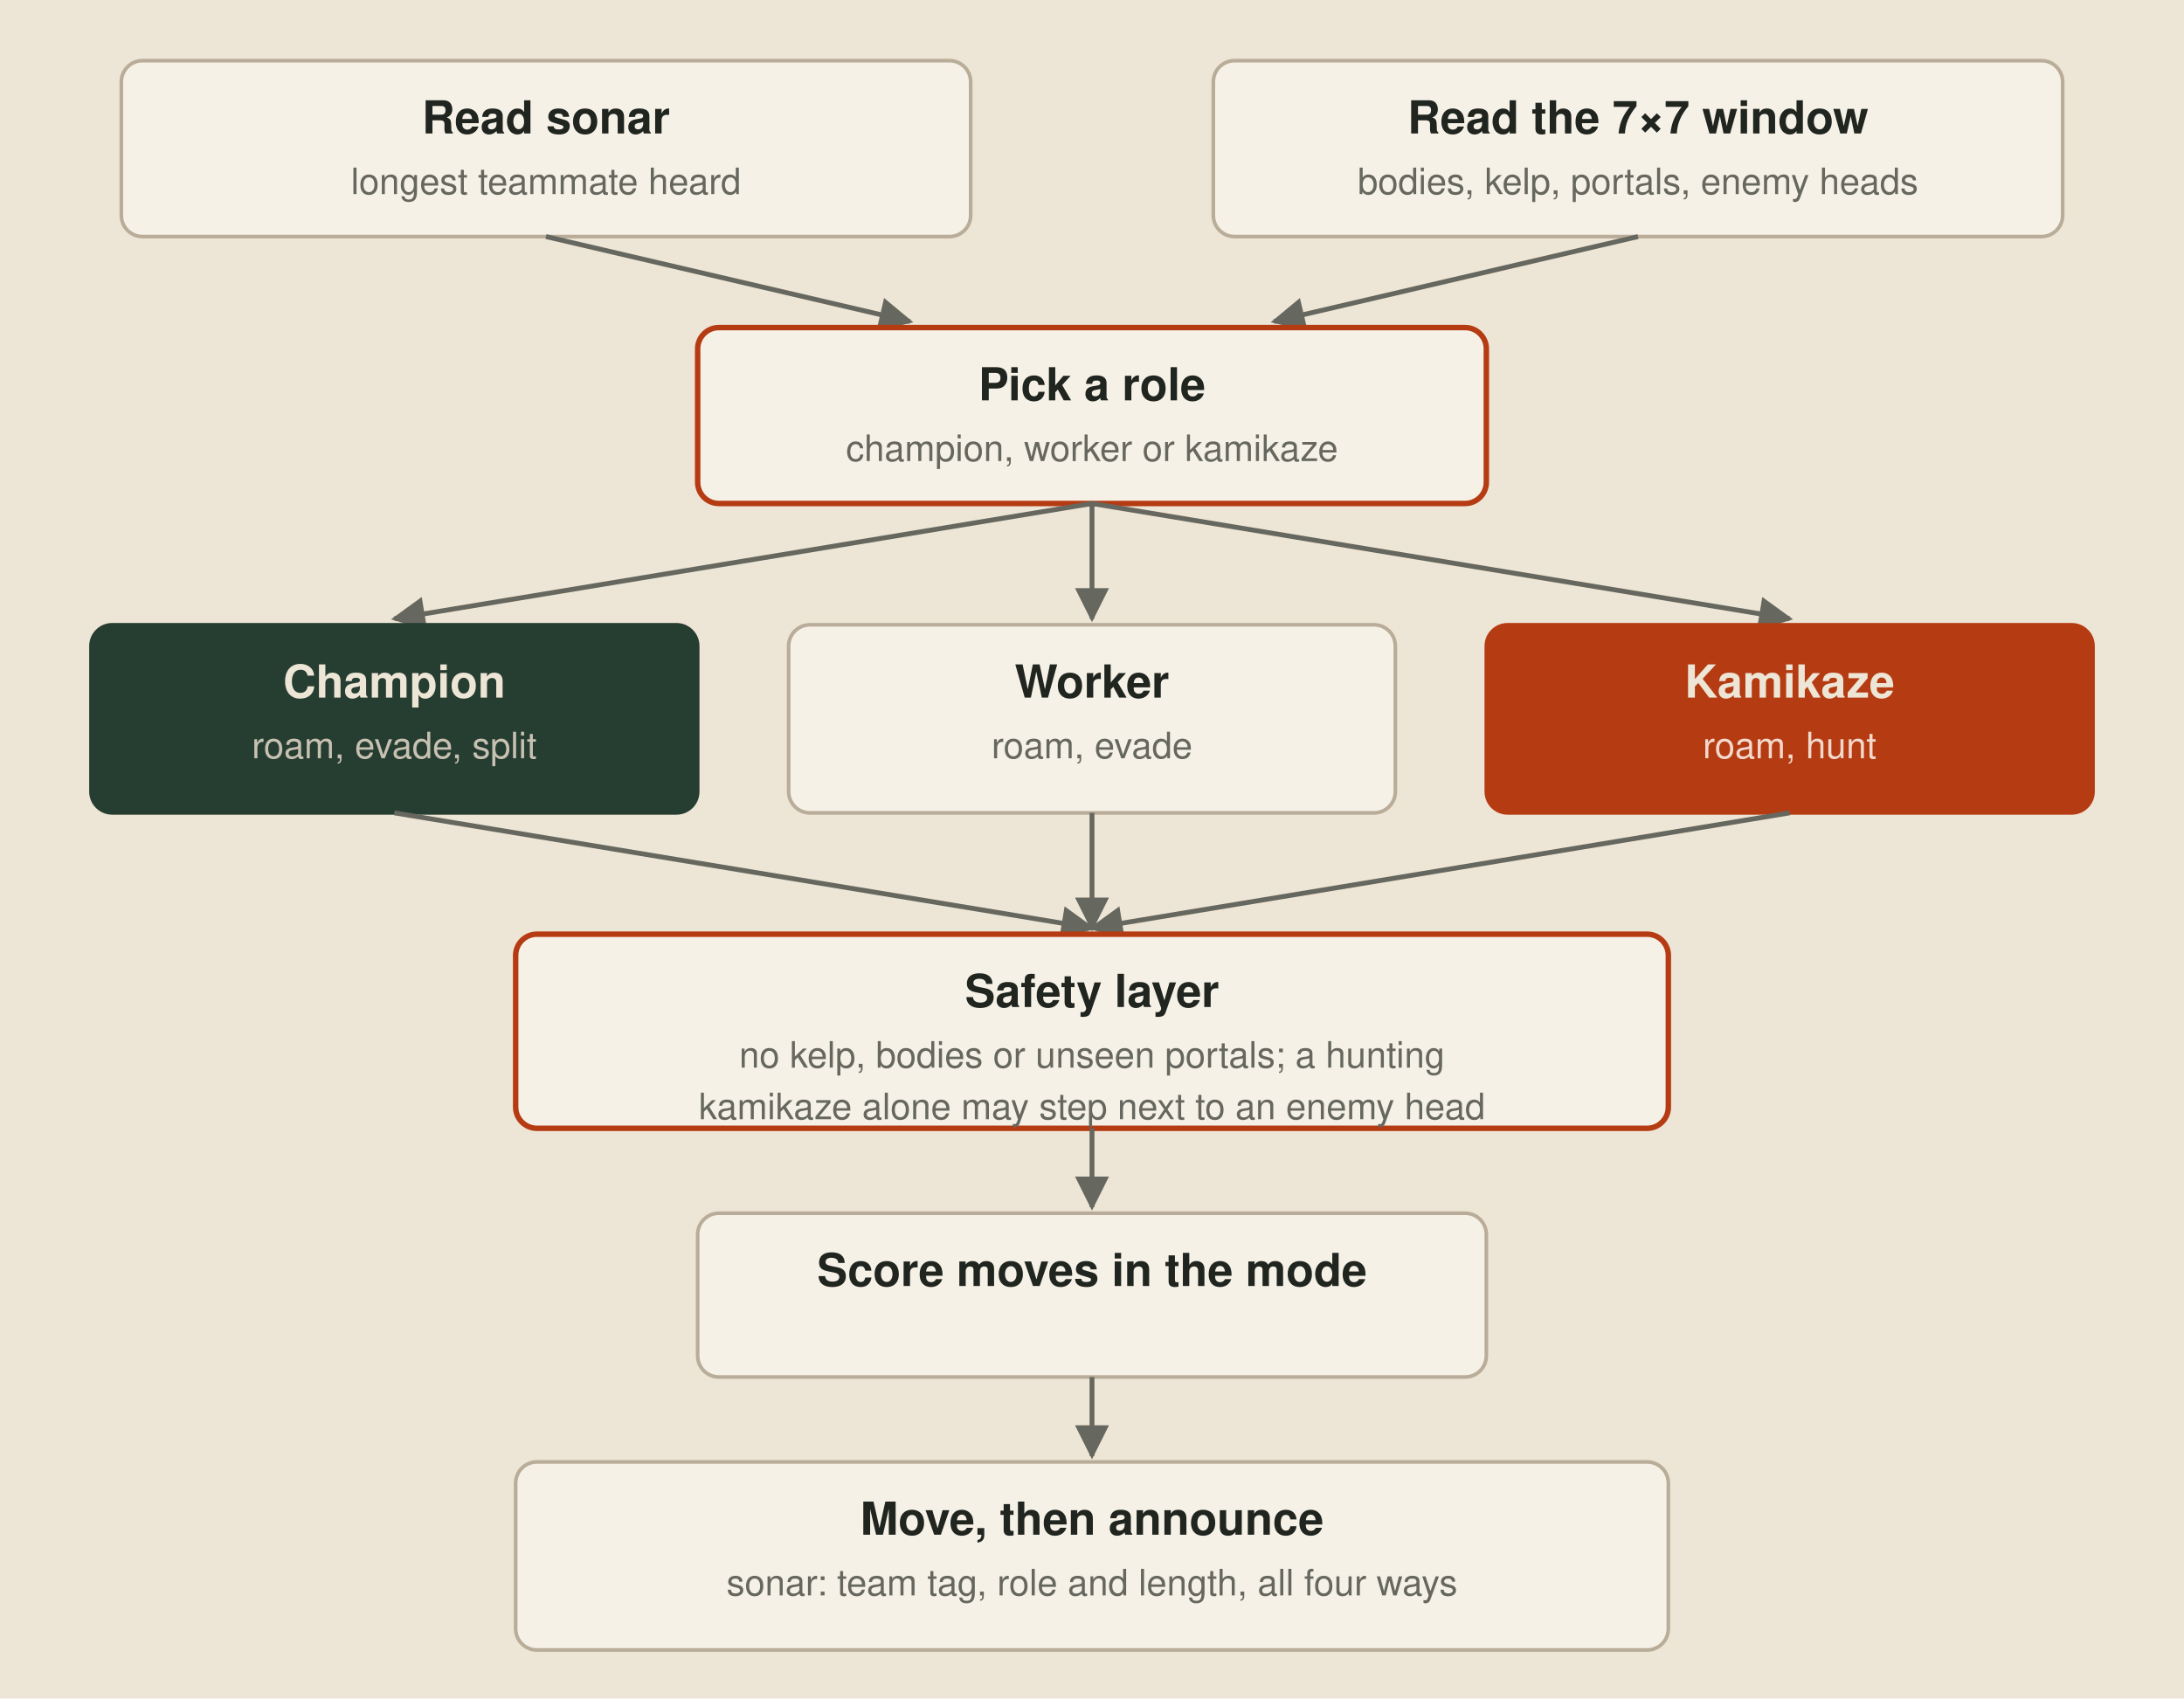
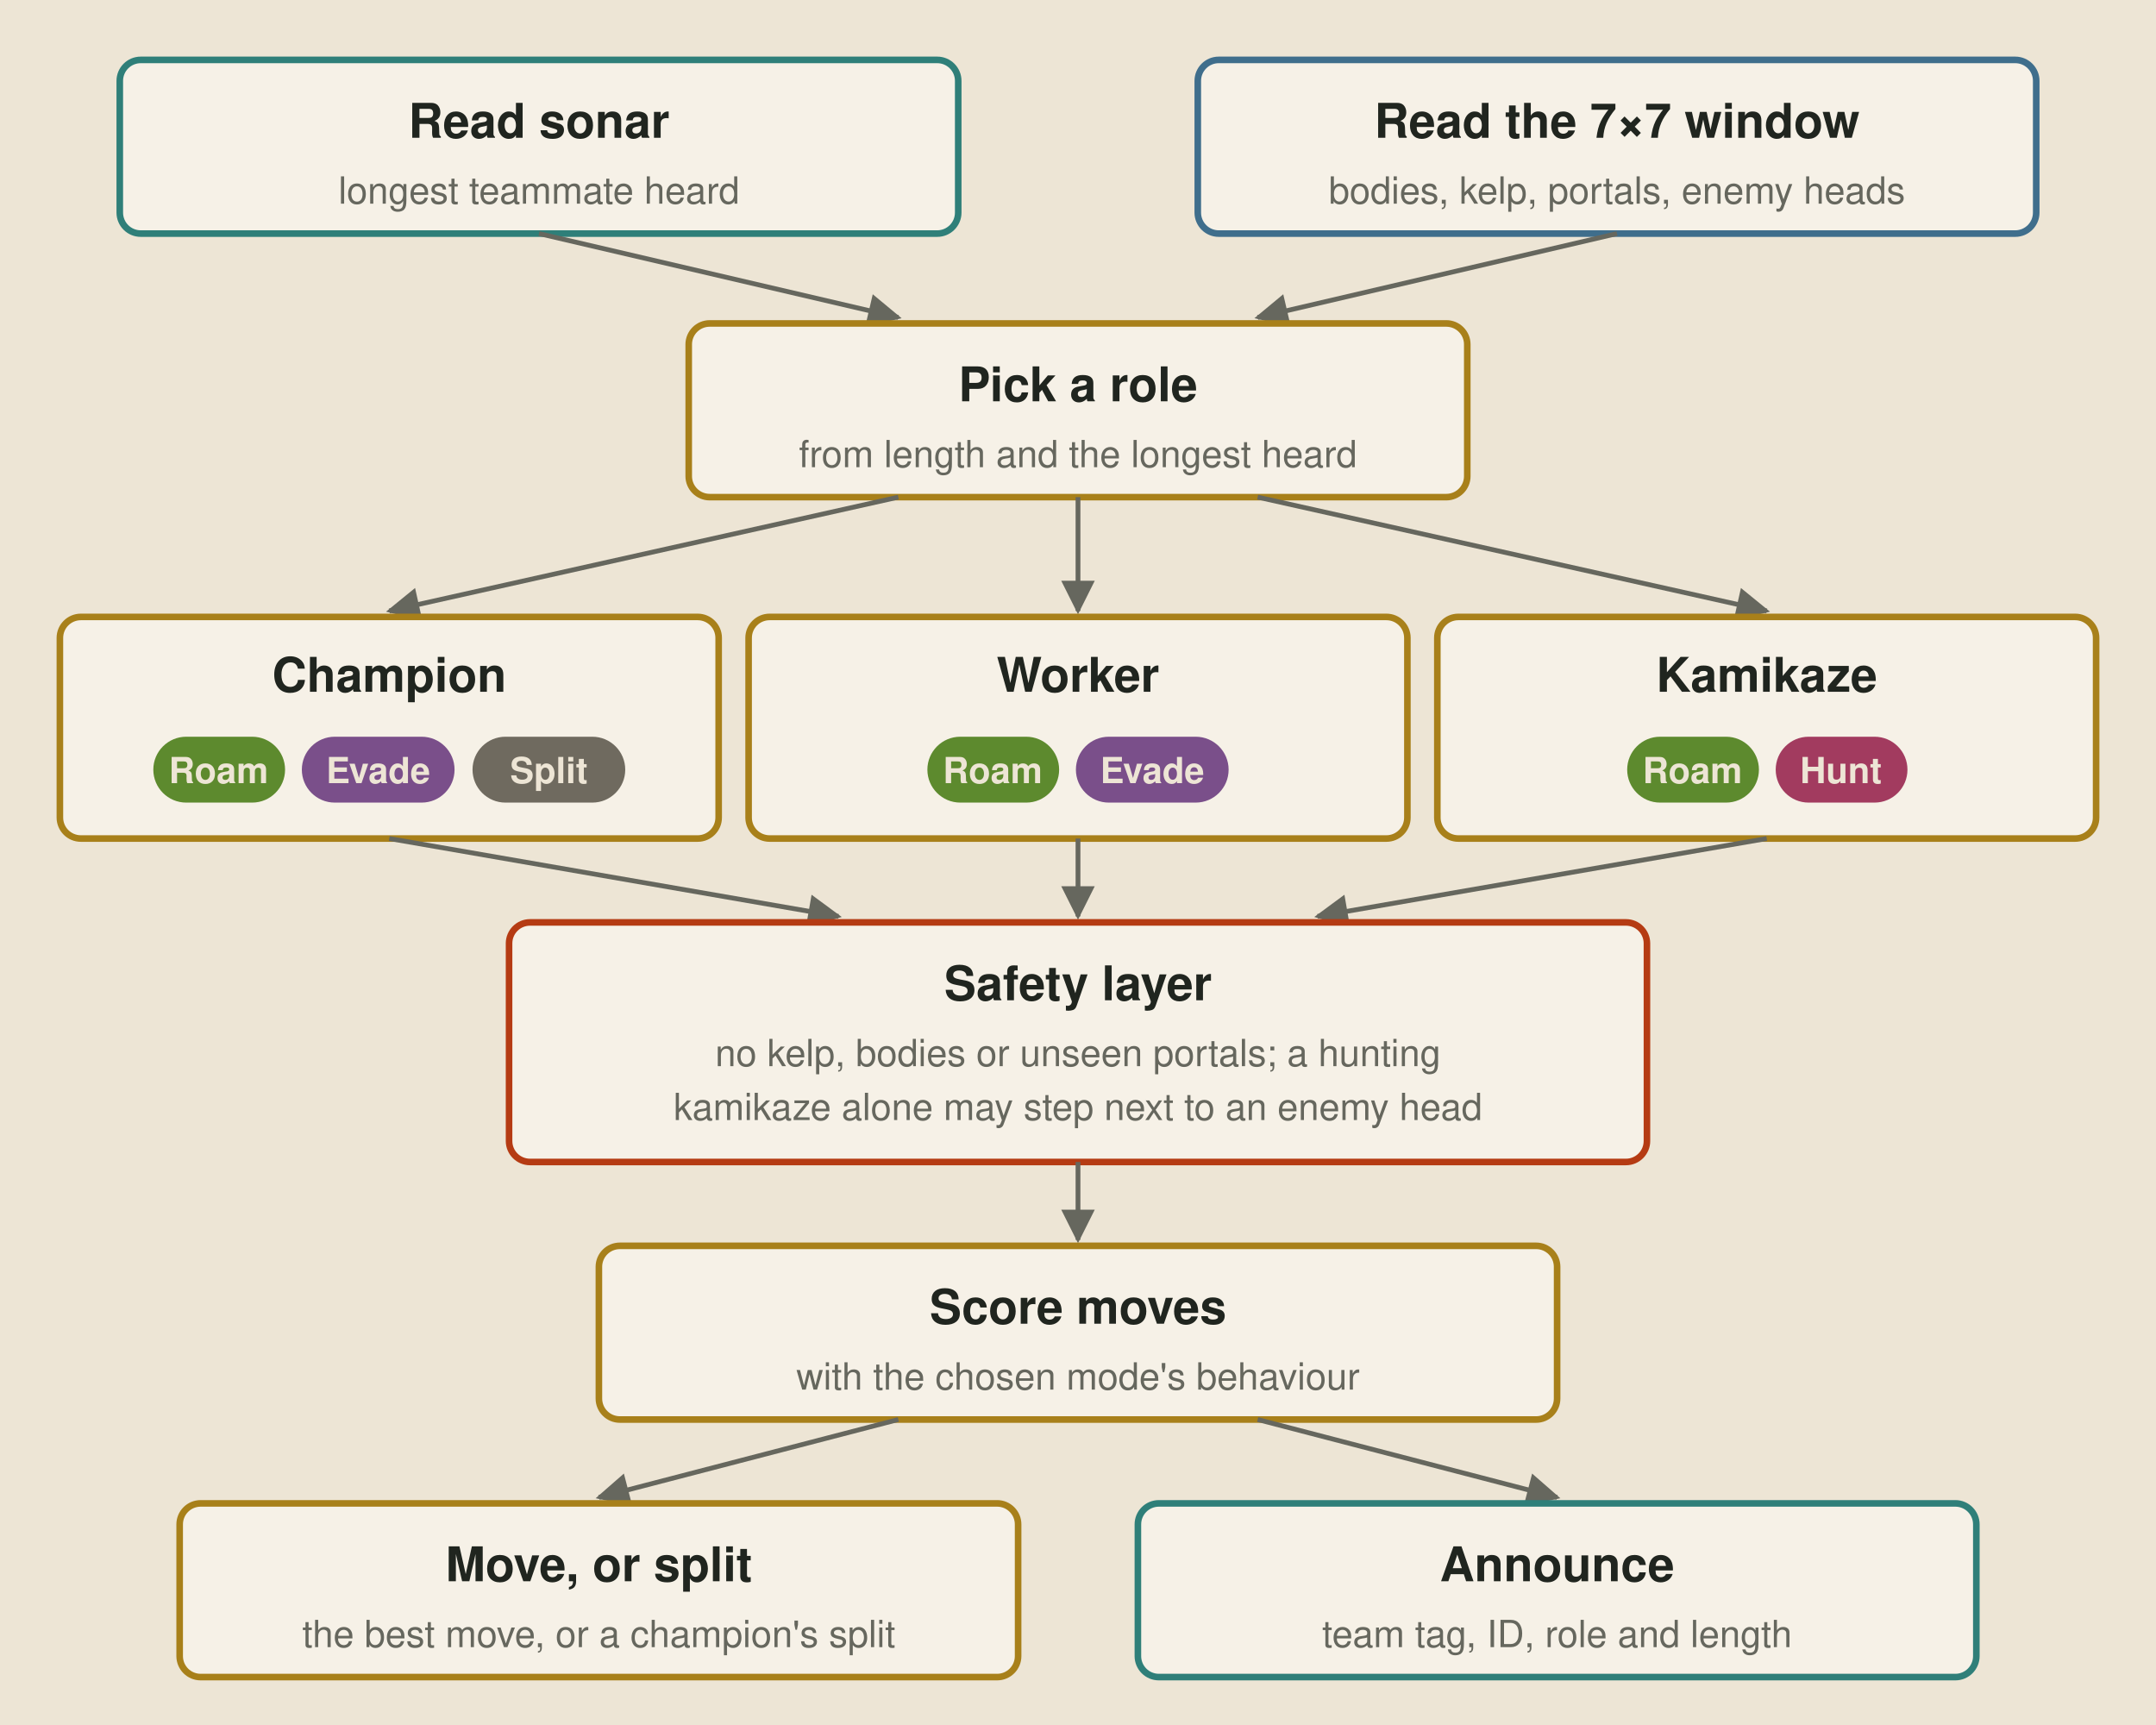
- <svg xmlns="http://www.w3.org/2000/svg" viewBox="0 0 720 560" font-family="Helvetica, Arial, sans-serif" role="img" aria-labelledby="t d">
+ <svg xmlns="http://www.w3.org/2000/svg" viewBox="0 0 720 576" font-family="Helvetica, Arial, sans-serif" role="img" aria-labelledby="t d">
  <defs>
    <marker id="a" viewBox="0 0 10 10" refX="9" refY="5" markerWidth="7" markerHeight="7" orient="auto-start-reverse">
      <path d="M0 0L10 5L0 10z" fill="#66675e" />
    </marker>
  </defs>
-   <rect width="720" height="560" fill="#ede5d5" />
-   <rect x="40" y="20" width="280" height="58" rx="7" fill="#f6f1e7" stroke="#b9ad99" stroke-width="1.2" />
-   <text x="180.0" y="44" font-size="15" font-weight="bold" fill="#20251f" text-anchor="middle">Read sonar</text>
-   <text x="180.0" y="64" font-size="12" fill="#66675e" text-anchor="middle">longest teammate heard</text>
-   <rect x="400" y="20" width="280" height="58" rx="7" fill="#f6f1e7" stroke="#b9ad99" stroke-width="1.2" />
-   <text x="540.0" y="44" font-size="15" font-weight="bold" fill="#20251f" text-anchor="middle">Read the 7×7 window</text>
-   <text x="540.0" y="64" font-size="12" fill="#66675e" text-anchor="middle">bodies, kelp, portals, enemy heads</text>
+   <rect width="720" height="576" fill="#ede5d5" />
+   <rect x="40" y="20" width="280" height="58" rx="7" fill="#f6f1e7" stroke="#2f7f79" stroke-width="2.2" />
+   <text x="180.0" y="46" font-size="16" fill="#20251f" text-anchor="middle" font-weight="bold">Read sonar</text>
+   <text x="180.0" y="68" font-size="12.5" fill="#66675e" text-anchor="middle" font-weight="normal">longest teammate heard</text>
+   <rect x="400" y="20" width="280" height="58" rx="7" fill="#f6f1e7" stroke="#3f6e8c" stroke-width="2.2" />
+   <text x="540.0" y="46" font-size="16" fill="#20251f" text-anchor="middle" font-weight="bold">Read the 7×7 window</text>
+   <text x="540.0" y="68" font-size="12.5" fill="#66675e" text-anchor="middle" font-weight="normal">bodies, kelp, portals, enemy heads</text>
  <path d="M180 78 L300 106" stroke="#66675e" stroke-width="1.6" fill="none" marker-end="url(#a)" />
  <path d="M540 78 L420 106" stroke="#66675e" stroke-width="1.6" fill="none" marker-end="url(#a)" />
-   <rect x="230" y="108" width="260" height="58" rx="7" fill="#f6f1e7" stroke="#b53b13" stroke-width="1.8" />
-   <text x="360.0" y="132" font-size="15" font-weight="bold" fill="#20251f" text-anchor="middle">Pick a role</text>
-   <text x="360.0" y="152" font-size="12" fill="#66675e" text-anchor="middle">champion, worker or kamikaze</text>
-   <path d="M360 166 L130 204" stroke="#66675e" stroke-width="1.6" fill="none" marker-end="url(#a)" />
-   <rect x="30" y="206" width="200" height="62" rx="7" fill="#263d31" stroke="#263d31" stroke-width="1.2" />
-   <text x="130.0" y="230" font-size="15" font-weight="bold" fill="#ede5d5" text-anchor="middle">Champion</text>
-   <text x="130.0" y="250" font-size="12" fill="#c7c1b2" text-anchor="middle">roam, evade, split</text>
-   <path d="M130 268 L360 306" stroke="#66675e" stroke-width="1.6" fill="none" marker-end="url(#a)" />
+   <rect x="230" y="108" width="260" height="58" rx="7" fill="#f6f1e7" stroke="#a8801a" stroke-width="2.2" />
+   <text x="360.0" y="134" font-size="16" fill="#20251f" text-anchor="middle" font-weight="bold">Pick a role</text>
+   <text x="360.0" y="156" font-size="12.5" fill="#66675e" text-anchor="middle" font-weight="normal">from length and the longest heard</text>
+   <path d="M300 166 L130 204" stroke="#66675e" stroke-width="1.6" fill="none" marker-end="url(#a)" />
  <path d="M360 166 L360 204" stroke="#66675e" stroke-width="1.6" fill="none" marker-end="url(#a)" />
-   <rect x="260" y="206" width="200" height="62" rx="7" fill="#f6f1e7" stroke="#b9ad99" stroke-width="1.2" />
-   <text x="360.0" y="230" font-size="15" font-weight="bold" fill="#20251f" text-anchor="middle">Worker</text>
-   <text x="360.0" y="250" font-size="12" fill="#66675e" text-anchor="middle">roam, evade</text>
-   <path d="M360 268 L360 306" stroke="#66675e" stroke-width="1.6" fill="none" marker-end="url(#a)" />
-   <path d="M360 166 L590 204" stroke="#66675e" stroke-width="1.6" fill="none" marker-end="url(#a)" />
-   <rect x="490" y="206" width="200" height="62" rx="7" fill="#b53b13" stroke="#b53b13" stroke-width="1.2" />
-   <text x="590.0" y="230" font-size="15" font-weight="bold" fill="#ede5d5" text-anchor="middle">Kamikaze</text>
-   <text x="590.0" y="250" font-size="12" fill="#f3d9cc" text-anchor="middle">roam, hunt</text>
-   <path d="M590 268 L360 306" stroke="#66675e" stroke-width="1.6" fill="none" marker-end="url(#a)" />
-   <rect x="170" y="308" width="380" height="64" rx="7" fill="#f6f1e7" stroke="#b53b13" stroke-width="1.8" />
-   <text x="360.0" y="332" font-size="15" font-weight="bold" fill="#20251f" text-anchor="middle">Safety layer</text>
-   <text x="360.0" y="352" font-size="12" fill="#66675e" text-anchor="middle">no kelp, bodies or unseen portals; a hunting</text>
-   <text x="360.0" y="369" font-size="12" fill="#66675e" text-anchor="middle">kamikaze alone may step next to an enemy head</text>
-   <path d="M360 372 L360 398" stroke="#66675e" stroke-width="1.6" fill="none" marker-end="url(#a)" />
-   <rect x="230" y="400" width="260" height="54" rx="7" fill="#f6f1e7" stroke="#b9ad99" stroke-width="1.2" />
-   <text x="360.0" y="424" font-size="15" font-weight="bold" fill="#20251f" text-anchor="middle">Score moves in the mode</text>
-   <path d="M360 454 L360 480" stroke="#66675e" stroke-width="1.6" fill="none" marker-end="url(#a)" />
-   <rect x="170" y="482" width="380" height="62" rx="7" fill="#f6f1e7" stroke="#b9ad99" stroke-width="1.2" />
-   <text x="360.0" y="506" font-size="15" font-weight="bold" fill="#20251f" text-anchor="middle">Move, then announce</text>
-   <text x="360.0" y="526" font-size="12" fill="#66675e" text-anchor="middle">sonar: team tag, role and length, all four ways</text>
+   <path d="M420 166 L590 204" stroke="#66675e" stroke-width="1.6" fill="none" marker-end="url(#a)" />
+   <rect x="20" y="206" width="220" height="74" rx="7" fill="#f6f1e7" stroke="#a8801a" stroke-width="2.2" />
+   <text x="130.0" y="231" font-size="16" fill="#20251f" text-anchor="middle" font-weight="bold">Champion</text>
+   <rect x="51.2" y="246" width="44" height="22" rx="11" fill="#5d8a2e" />
+   <text x="73.0" y="261.5" font-size="12" fill="#ede5d5" text-anchor="middle" font-weight="bold">Roam</text>
+   <rect x="100.8" y="246" width="51" height="22" rx="11" fill="#7a4f8a" />
+   <text x="126.3" y="261.5" font-size="12" fill="#ede5d5" text-anchor="middle" font-weight="bold">Evade</text>
+   <rect x="157.8" y="246" width="51" height="22" rx="11" fill="#6f6a5f" />
+   <text x="183.3" y="261.5" font-size="12" fill="#ede5d5" text-anchor="middle" font-weight="bold">Split</text>
+   <rect x="250" y="206" width="220" height="74" rx="7" fill="#f6f1e7" stroke="#a8801a" stroke-width="2.2" />
+   <text x="360.0" y="231" font-size="16" fill="#20251f" text-anchor="middle" font-weight="bold">Worker</text>
+   <rect x="309.7" y="246" width="44" height="22" rx="11" fill="#5d8a2e" />
+   <text x="331.5" y="261.5" font-size="12" fill="#ede5d5" text-anchor="middle" font-weight="bold">Roam</text>
+   <rect x="359.3" y="246" width="51" height="22" rx="11" fill="#7a4f8a" />
+   <text x="384.8" y="261.5" font-size="12" fill="#ede5d5" text-anchor="middle" font-weight="bold">Evade</text>
+   <rect x="480" y="206" width="220" height="74" rx="7" fill="#f6f1e7" stroke="#a8801a" stroke-width="2.2" />
+   <text x="590.0" y="231" font-size="16" fill="#20251f" text-anchor="middle" font-weight="bold">Kamikaze</text>
+   <rect x="543.4" y="246" width="44" height="22" rx="11" fill="#5d8a2e" />
+   <text x="565.2" y="261.5" font-size="12" fill="#ede5d5" text-anchor="middle" font-weight="bold">Roam</text>
+   <rect x="593.0" y="246" width="44" height="22" rx="11" fill="#a23b5f" />
+   <text x="614.8" y="261.5" font-size="12" fill="#ede5d5" text-anchor="middle" font-weight="bold">Hunt</text>
+   <path d="M130 280 L280 306" stroke="#66675e" stroke-width="1.6" fill="none" marker-end="url(#a)" />
+   <path d="M360 280 L360 306" stroke="#66675e" stroke-width="1.6" fill="none" marker-end="url(#a)" />
+   <path d="M590 280 L440 306" stroke="#66675e" stroke-width="1.6" fill="none" marker-end="url(#a)" />
+   <rect x="170" y="308" width="380" height="80" rx="7" fill="#f6f1e7" stroke="#b53b13" stroke-width="2.2" />
+   <text x="360.0" y="334" font-size="16" fill="#20251f" text-anchor="middle" font-weight="bold">Safety layer</text>
+   <text x="360.0" y="356" font-size="12.5" fill="#66675e" text-anchor="middle" font-weight="normal">no kelp, bodies or unseen portals; a hunting</text>
+   <text x="360.0" y="374" font-size="12.5" fill="#66675e" text-anchor="middle" font-weight="normal">kamikaze alone may step next to an enemy head</text>
+   <path d="M360 388 L360 414" stroke="#66675e" stroke-width="1.6" fill="none" marker-end="url(#a)" />
+   <rect x="200" y="416" width="320" height="58" rx="7" fill="#f6f1e7" stroke="#a8801a" stroke-width="2.2" />
+   <text x="360.0" y="442" font-size="16" fill="#20251f" text-anchor="middle" font-weight="bold">Score moves</text>
+   <text x="360.0" y="464" font-size="12.5" fill="#66675e" text-anchor="middle" font-weight="normal">with the chosen mode's behaviour</text>
+   <path d="M300 474 L200 500" stroke="#66675e" stroke-width="1.6" fill="none" marker-end="url(#a)" />
+   <path d="M420 474 L520 500" stroke="#66675e" stroke-width="1.6" fill="none" marker-end="url(#a)" />
+   <rect x="60" y="502" width="280" height="58" rx="7" fill="#f6f1e7" stroke="#a8801a" stroke-width="2.2" />
+   <text x="200.0" y="528" font-size="16" fill="#20251f" text-anchor="middle" font-weight="bold">Move, or split</text>
+   <text x="200.0" y="550" font-size="12.5" fill="#66675e" text-anchor="middle" font-weight="normal">the best move, or a champion's split</text>
+   <rect x="380" y="502" width="280" height="58" rx="7" fill="#f6f1e7" stroke="#2f7f79" stroke-width="2.2" />
+   <text x="520.0" y="528" font-size="16" fill="#20251f" text-anchor="middle" font-weight="bold">Announce</text>
+   <text x="520.0" y="550" font-size="12.5" fill="#66675e" text-anchor="middle" font-weight="normal">team tag, ID, role and length</text>
</svg>
